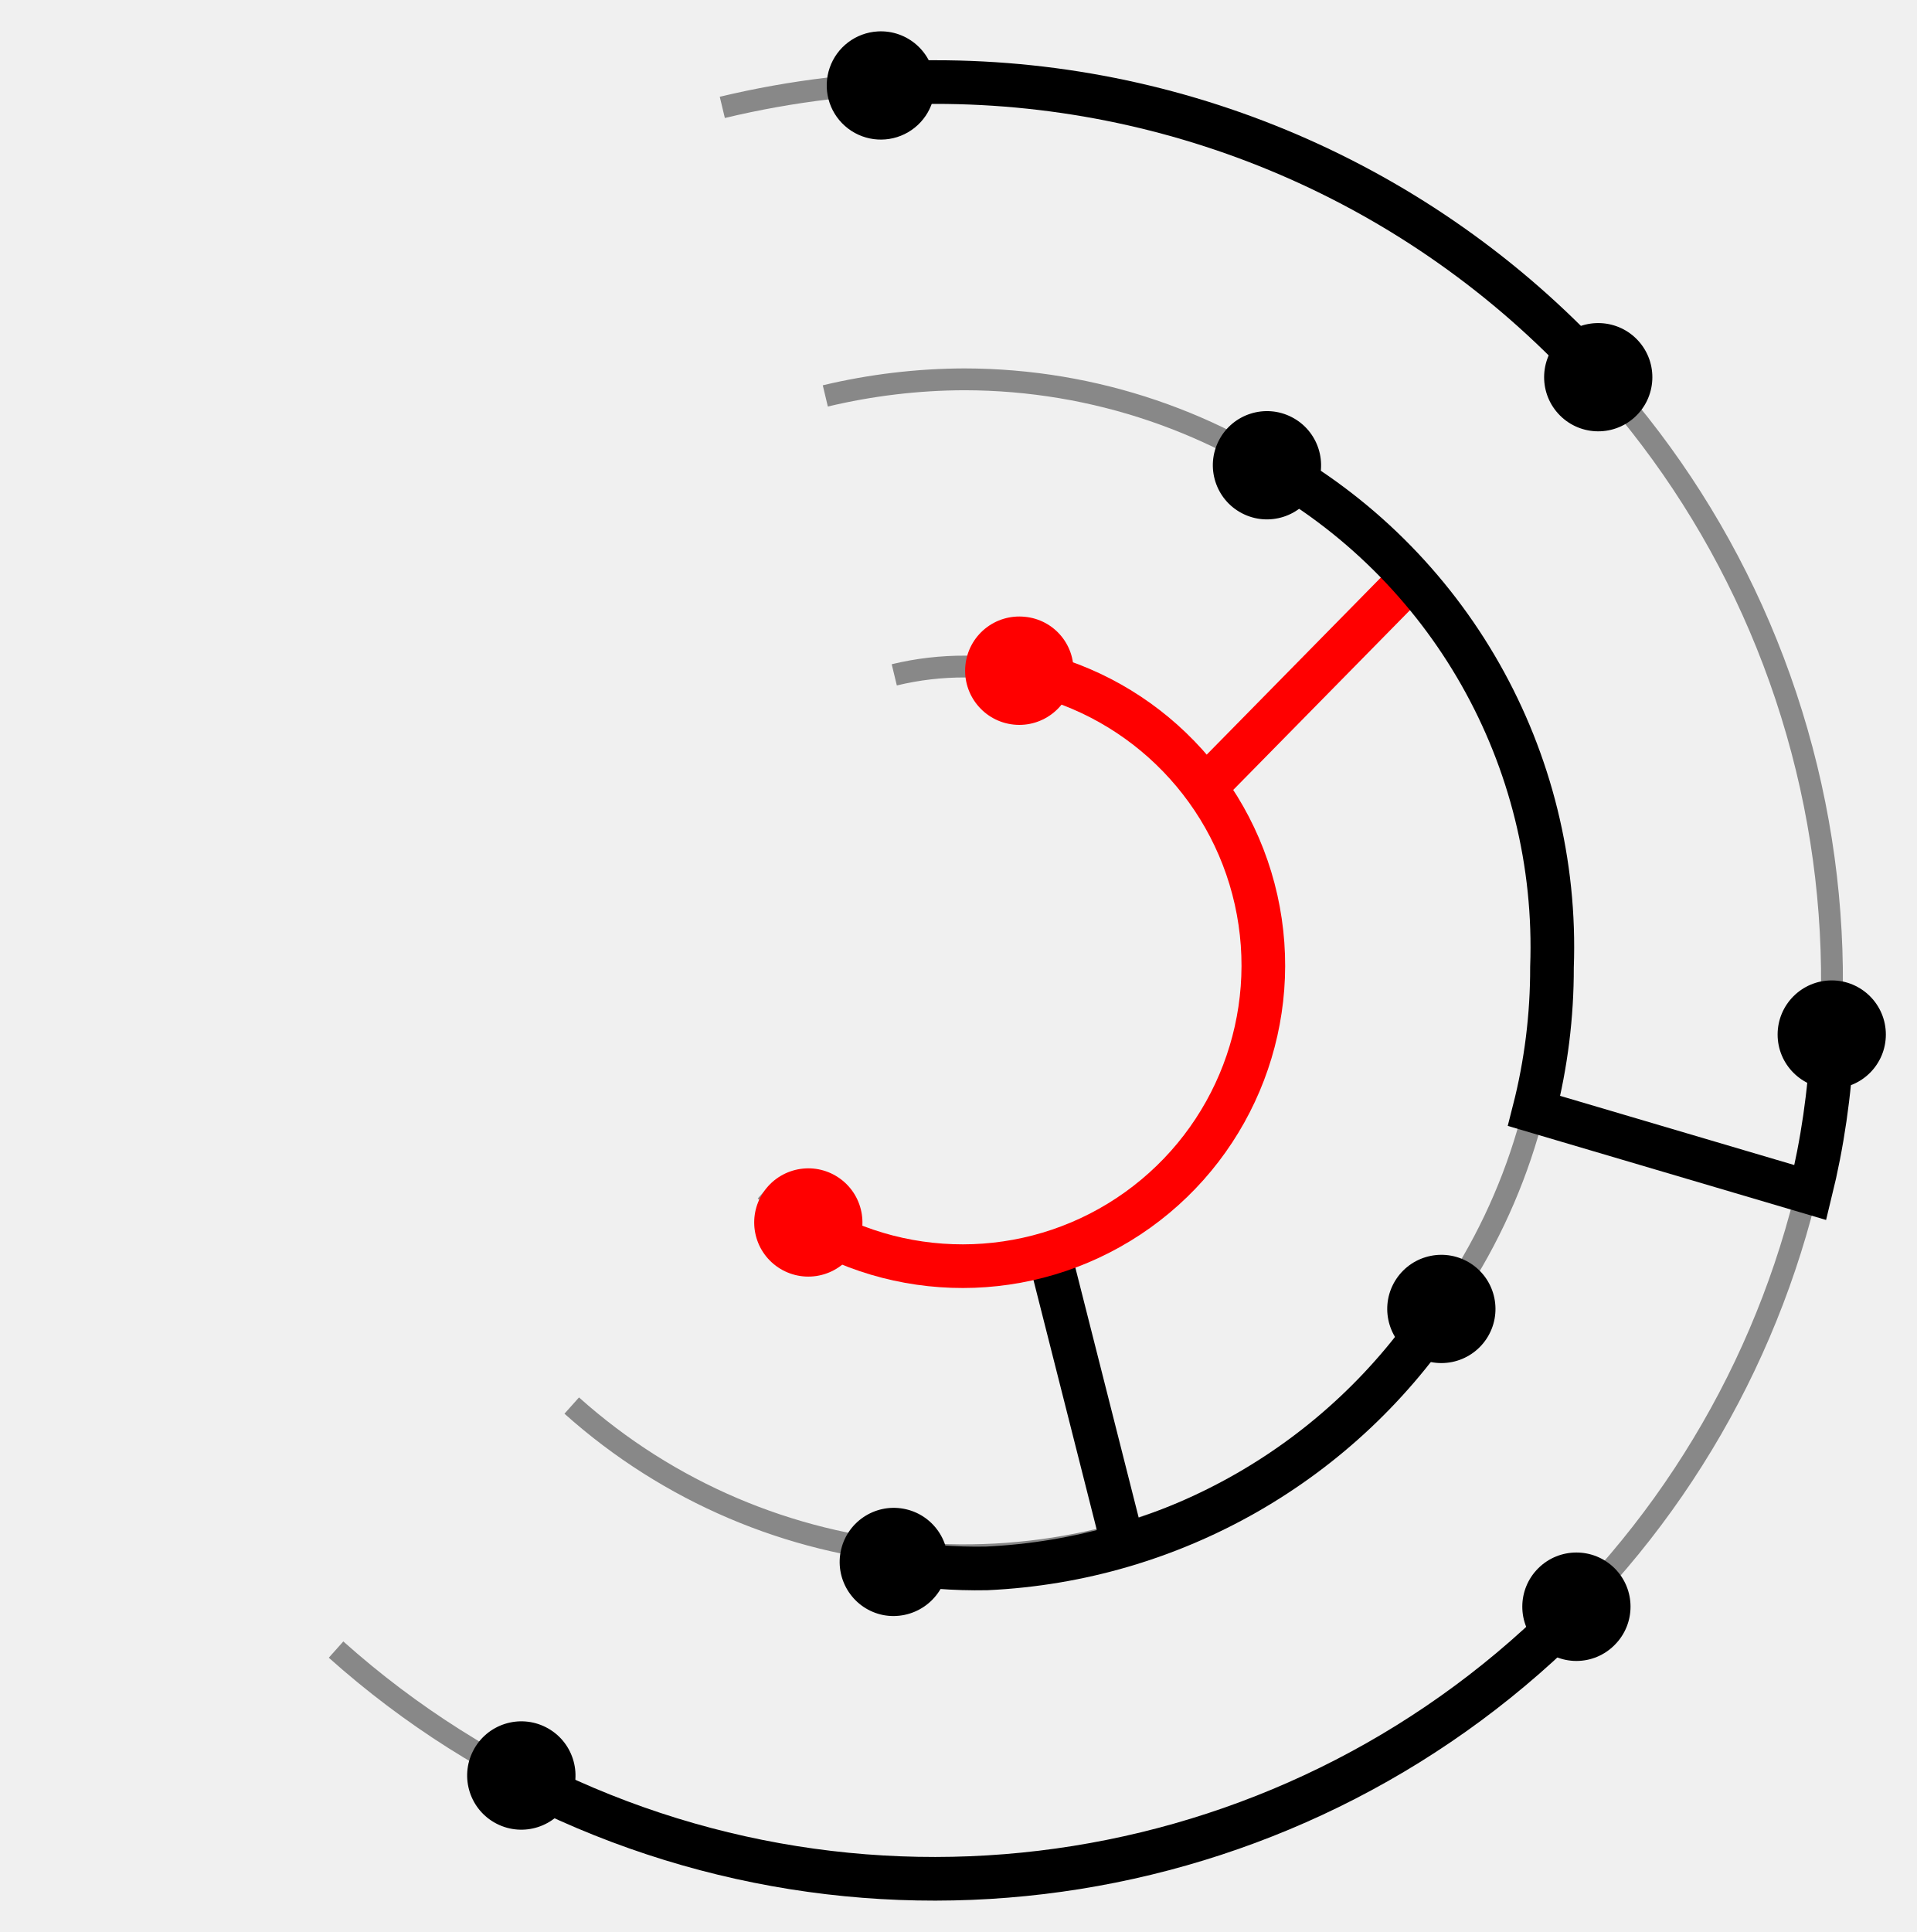
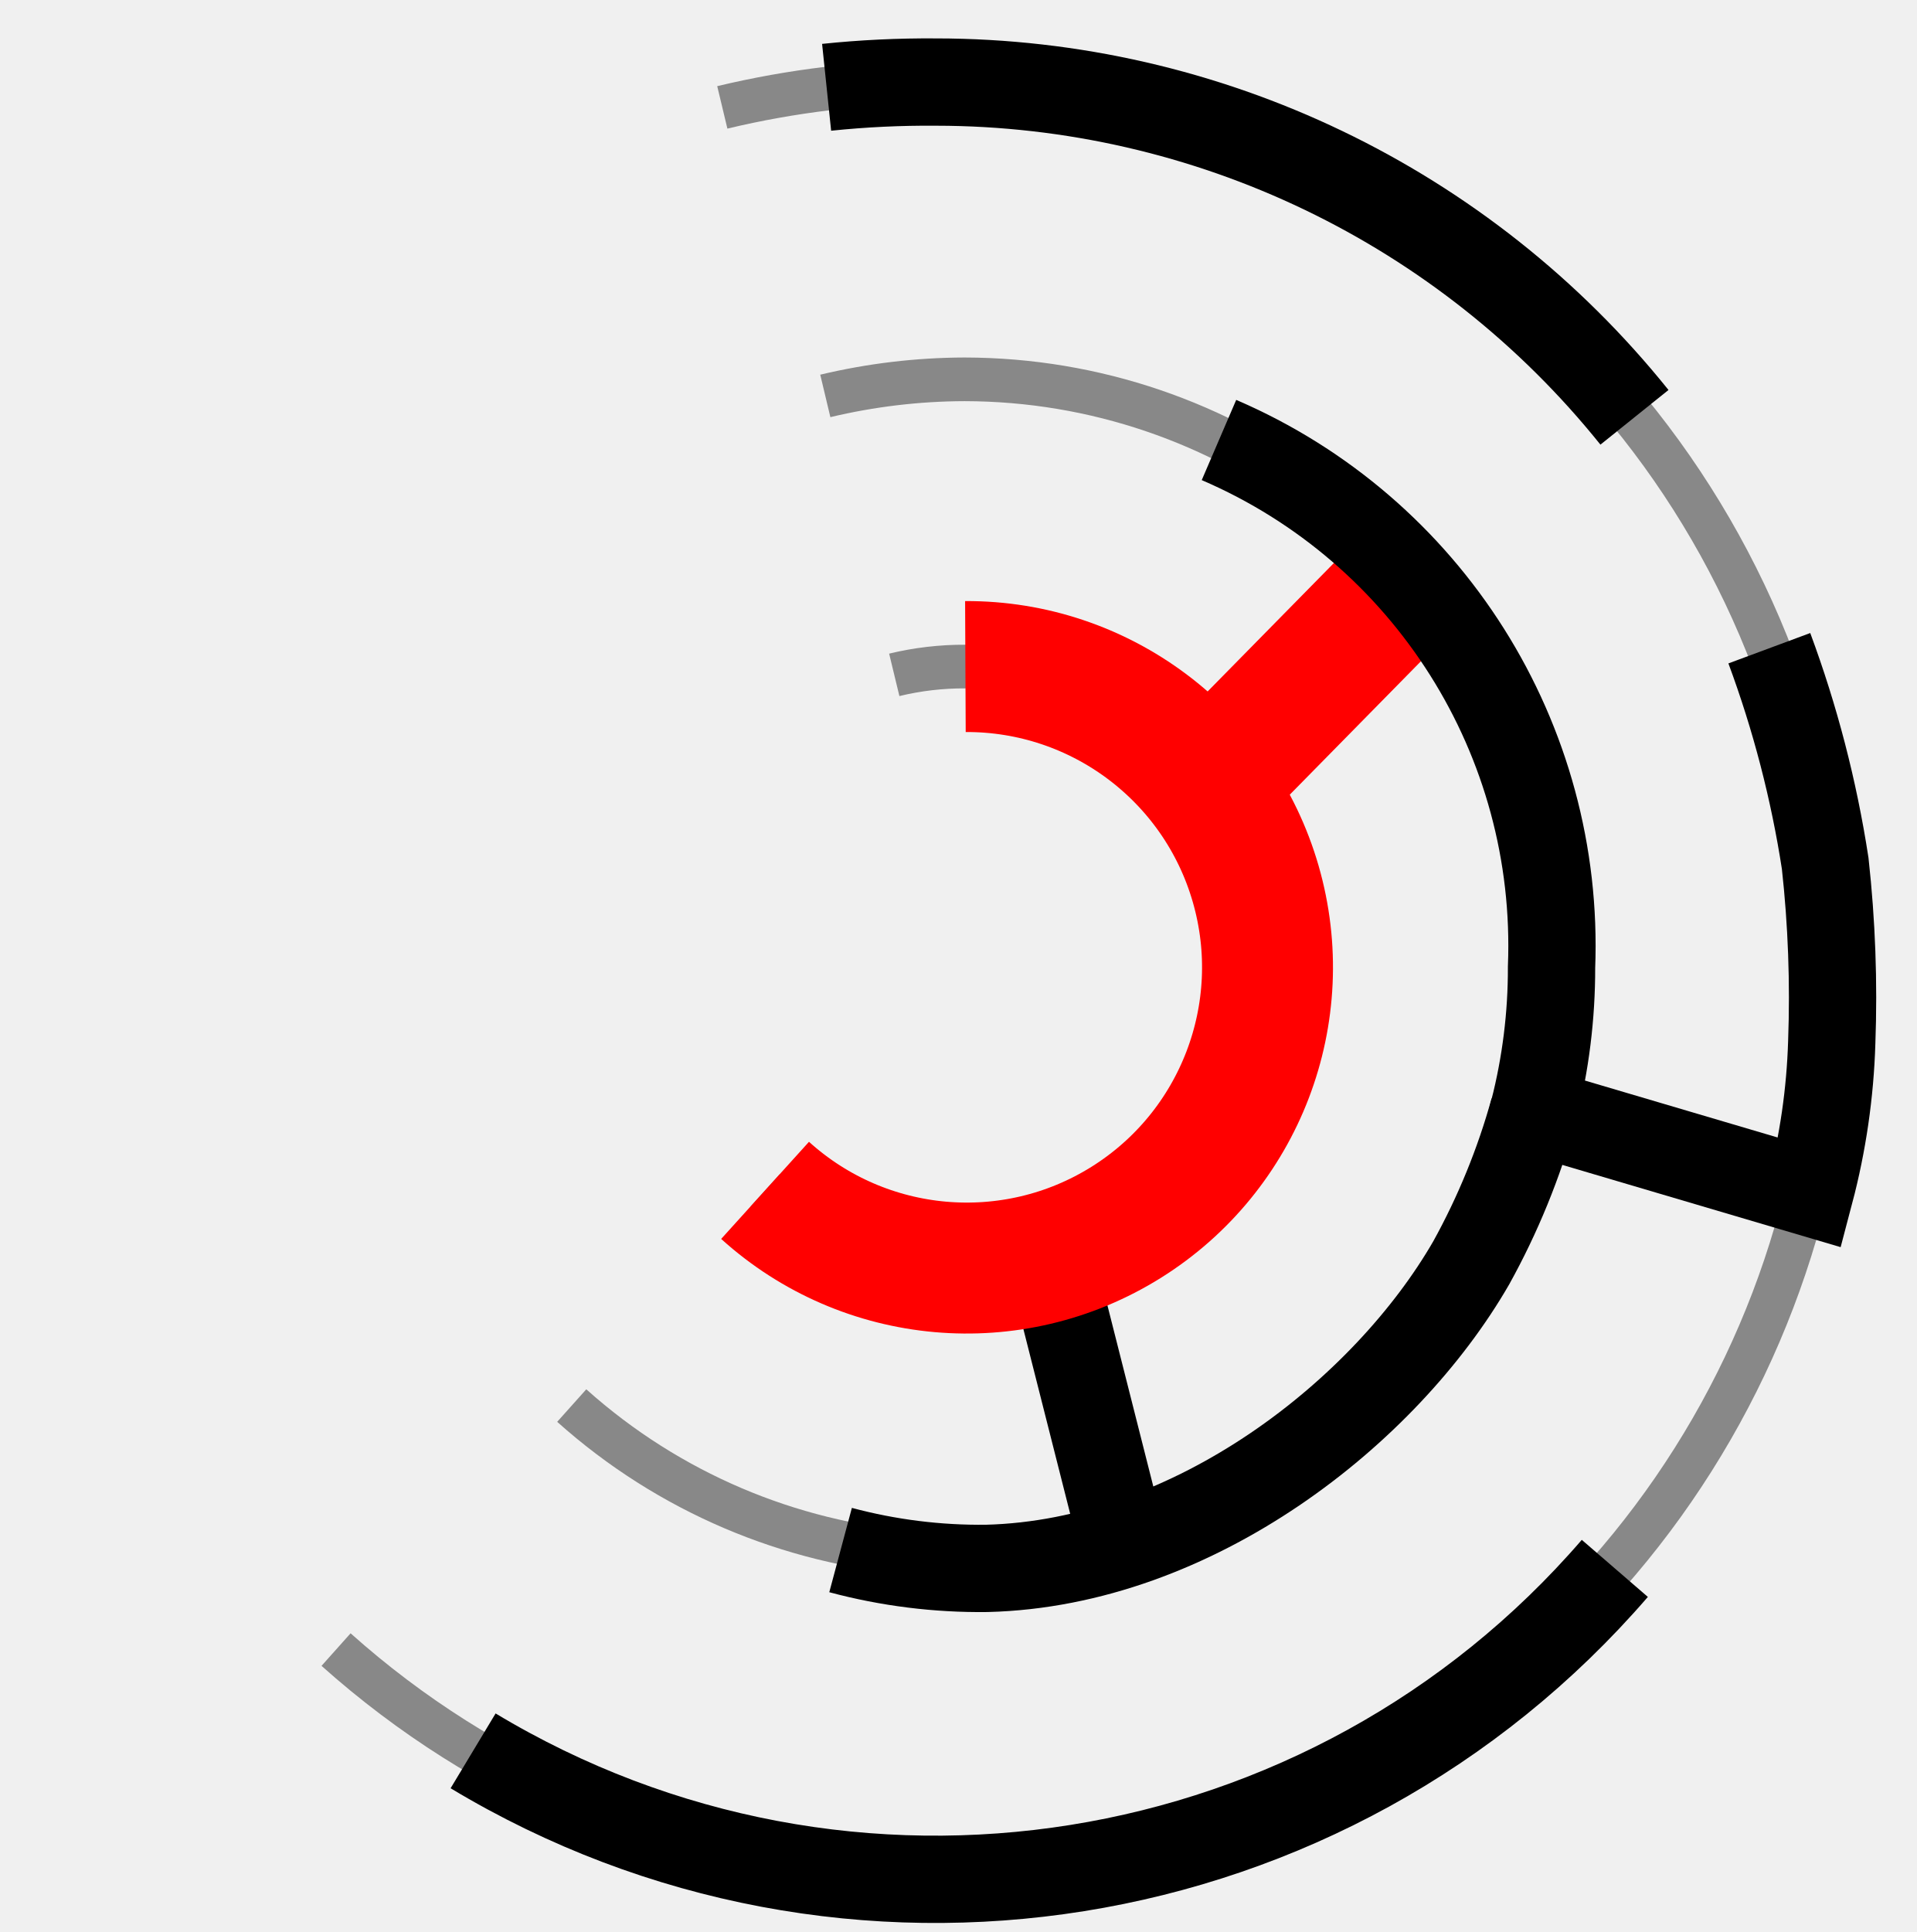
<svg xmlns="http://www.w3.org/2000/svg" id="Layer_1" data-name="Layer 1" viewBox="0 0 43.92 44.26">
  <defs>
    <style>
        .cls-1,
        .cls-2,
        .cls-3 {
            fill: none;
            stroke-miterlimit: 10;
        }

        .cls-1 {
            stroke: #888;
-             stroke-width: 0.5px;
        }

        .cls-2 {
            stroke: #000;
+             stroke-width: 2px;
        }

        .cls-3 {
            stroke: red;
-         }
- 
-         .cls-4 {
-             fill: red;
+             stroke-width: 3px;
        }

        @media (prefers-color-scheme: dark) {
        	.cls-2 {
-         		stroke: #fff;
+         		stroke: #fff
+         	}
+         	.cls-1 {
+         		stroke: #bbb;
        	}
        }
        </style>
  </defs>
  <path class="cls-1" d="M7.7,37.79A20.57,20.57,0,1,0,21.42,1.88a21.08,21.08,0,0,0-4.87.58h0" />
  <path class="cls-1" d="M13.1,32.2a13.47,13.47,0,1,0,9-23.51,13.93,13.93,0,0,0-3.19.38h0" />
-   <path class="cls-2" d="M36.68,8.67A20.5,20.5,0,0,0,21.42,1.88c-.44,0-.87,0-1.3.05" />
-   <path d="M37.54,7.81a1.24,1.24,0,1,1-1.75-.09A1.24,1.24,0,0,1,37.54,7.81Z" />
-   <path d="M20.11.72a1.24,1.24,0,1,0,1.31,1.16A1.24,1.24,0,0,0,20.11.72Z" />
-   <path class="cls-2" d="M11.87,40.69a20.56,20.56,0,0,0,24.3-3.89" />
-   <path d="M11.38,41.78a1.24,1.24,0,1,1,1.13-2.21,1.24,1.24,0,1,1-1.13,2.21Z" />
-   <path d="M37,37.68a1.24,1.24,0,1,0-1.76,0A1.23,1.23,0,0,0,37,37.68Z" />
-   <path class="cls-2" d="M20.42,35.76a11.3,11.3,0,0,0,2.19.17,13.21,13.21,0,0,0,10.47-6" />
-   <path d="M20.24,37a1.24,1.24,0,1,1,1.46-1A1.25,1.25,0,0,1,20.24,37Z" />
-   <path d="M34.06,30.67a1.24,1.24,0,1,0-1.72.35A1.24,1.24,0,0,0,34.06,30.67Z" />
+   <path class="cls-2" d="M37.45,9.56a20.54,20.54,0,0,0-16-7.68A22.47,22.47,0,0,0,18.94,2" />
+   <path class="cls-2" d="M10.84,40.11A20.56,20.56,0,0,0,37,35.93" />
+   <path class="cls-2" d="M19.26,35.51a12.36,12.36,0,0,0,3.35.42c4.76-.12,9.14-3.6,11.1-7a16.1,16.1,0,0,0,1.43-3.5" />
  <line class="cls-2" x1="25.73" y1="35.38" x2="24.05" y2="28.75" />
  <path class="cls-1" d="M17.53,27.27a6.89,6.89,0,1,0,4.59-12,6.79,6.79,0,0,0-1.63.19" />
-   <path class="cls-3" d="M18.47,28A6.89,6.89,0,1,0,23.3,15.34" />
-   <path class="cls-4" d="M17.78,29a1.24,1.24,0,1,1,1.74-.26A1.24,1.24,0,0,1,17.78,29Z" />
-   <path class="cls-4" d="M23.48,14.13a1.24,1.24,0,0,0-1.36,1.11,1.24,1.24,0,1,0,2.47.25A1.23,1.23,0,0,0,23.48,14.13Z" />
+   <path class="cls-3" d="M17.53,27.27a6.89,6.89,0,1,0,4.59-12" />
  <line class="cls-3" x1="27.65" y1="18" x2="32.38" y2="13.19" />
-   <path class="cls-2" d="M29,10.6a12.65,12.65,0,0,1,6.56,11.56,13.18,13.18,0,0,1-.41,3.29l6.33,1.87a18,18,0,0,0,.5-3.44,1.93,1.93,0,0,1,0-.24" />
-   <path d="M28.46,11.76a1.24,1.24,0,1,1,1.67-.53A1.24,1.24,0,0,1,28.46,11.76Z" />
-   <circle cx="41.97" cy="23.7" r="1.24" />
+   <path class="cls-2" d="M27.93,10.08a12.61,12.61,0,0,1,7.62,12.08,13.18,13.18,0,0,1-.41,3.29l6.33,1.87a15.3,15.3,0,0,0,.5-3.44,28,28,0,0,0-.15-4.1,25.16,25.16,0,0,0-1.28-4.93" />
</svg>
